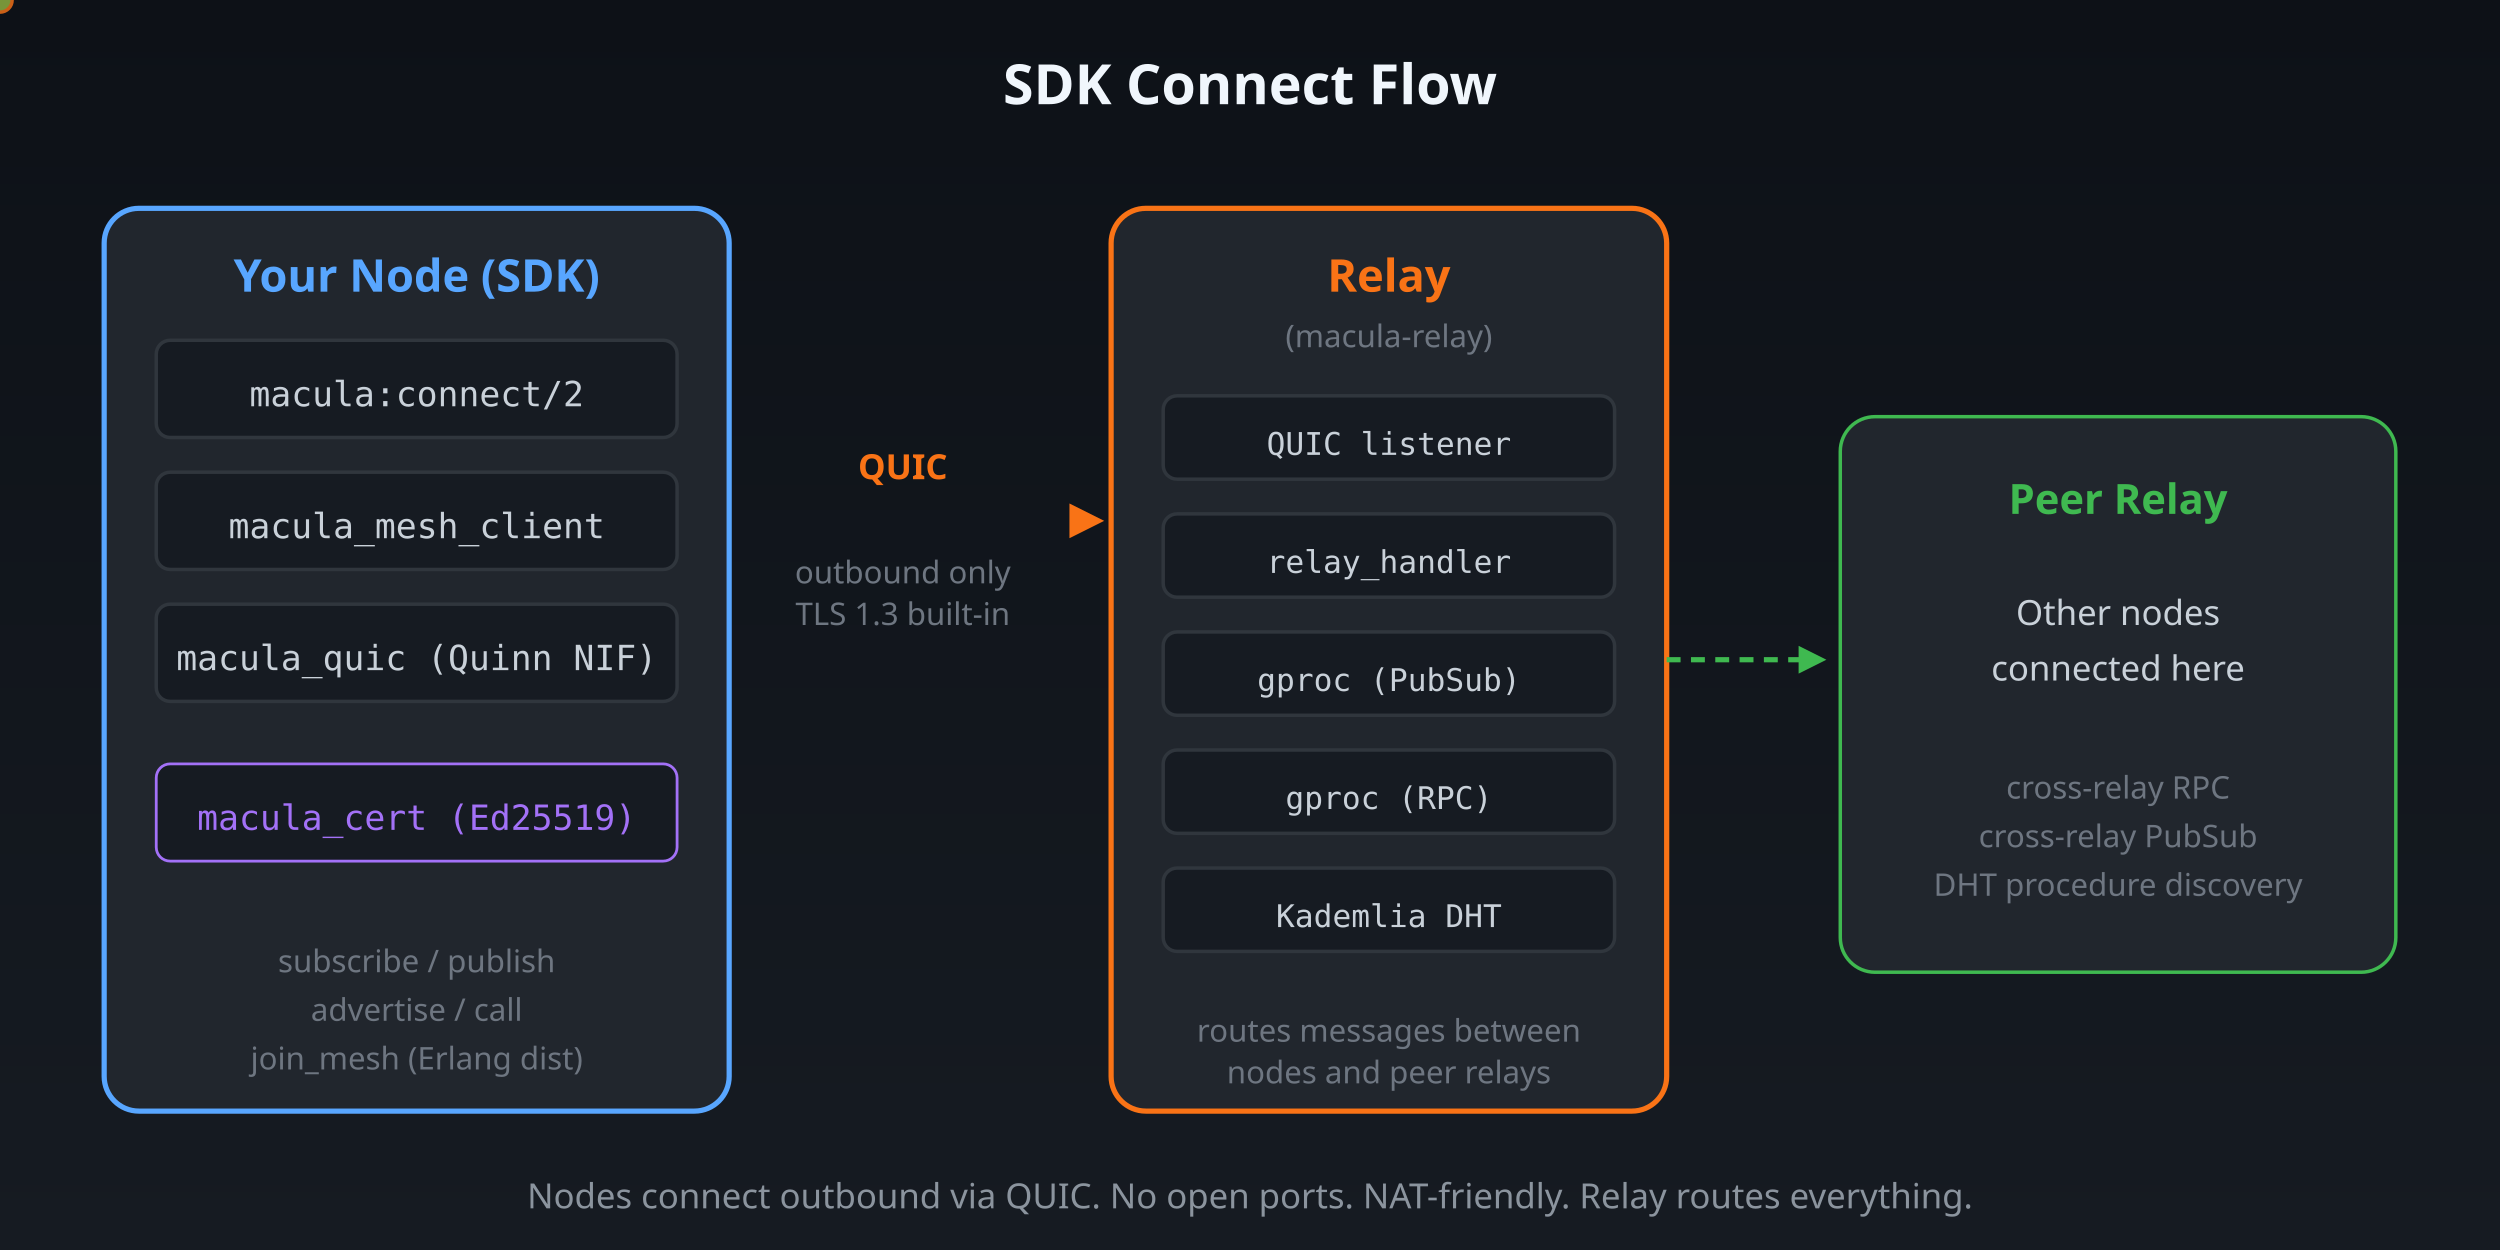
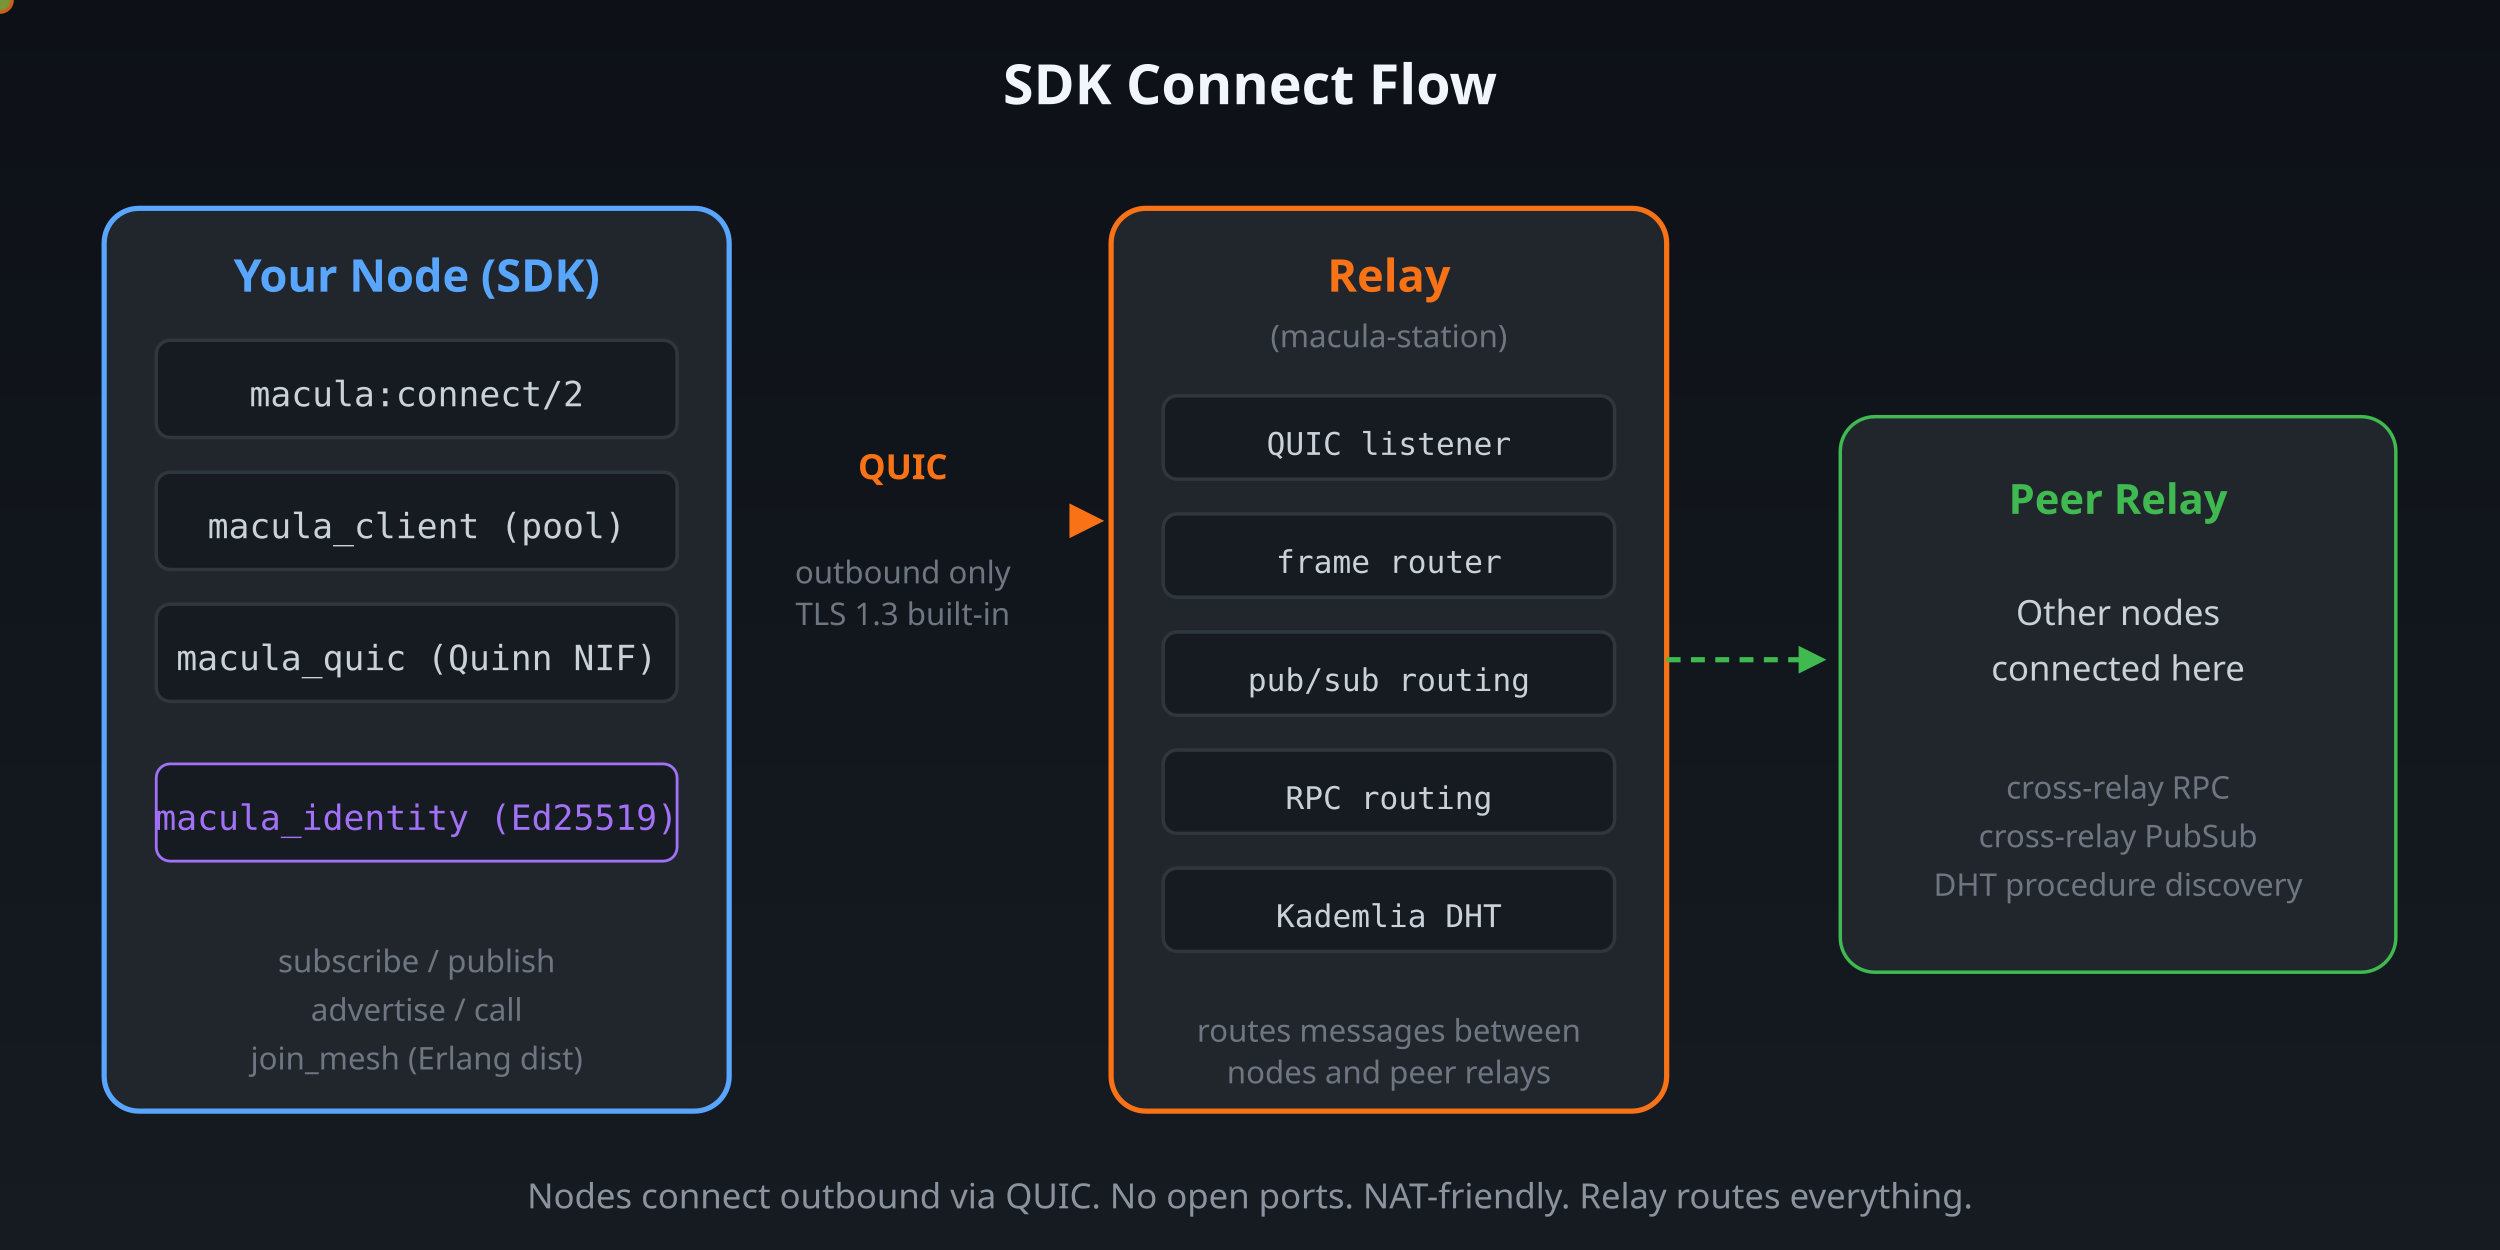
<svg xmlns="http://www.w3.org/2000/svg" viewBox="0 0 720 360" width="720" height="360">
  <defs>
    <linearGradient id="bg2" x1="0" y1="0" x2="0" y2="1">
      <stop offset="0%" stop-color="#0d1117" />
      <stop offset="100%" stop-color="#161b22" />
    </linearGradient>
    <filter id="glow2">
      <feGaussianBlur stdDeviation="3" result="blur" />
      <feMerge>
        <feMergeNode in="blur" />
        <feMergeNode in="SourceGraphic" />
      </feMerge>
    </filter>
  </defs>
  <rect width="720" height="360" fill="url(#bg2)" />
  <text x="360" y="30" text-anchor="middle" fill="#f0f6fc" font-family="system-ui, sans-serif" font-size="16" font-weight="bold">SDK Connect Flow</text>
  <rect x="30" y="60" width="180" height="260" rx="10" fill="#21262d" stroke="#58a6ff" stroke-width="1.5" />
  <text x="120" y="84" text-anchor="middle" fill="#58a6ff" font-family="system-ui, sans-serif" font-size="13" font-weight="bold">Your Node (SDK)</text>
  <rect x="45" y="98" width="150" height="28" rx="4" fill="#161b22" stroke="#30363d" />
  <text x="120" y="117" text-anchor="middle" fill="#c9d1d9" font-family="monospace" font-size="10">macula:connect/2</text>
  <rect x="45" y="136" width="150" height="28" rx="4" fill="#161b22" stroke="#30363d" />
-   <text x="120" y="155" text-anchor="middle" fill="#c9d1d9" font-family="monospace" font-size="10">macula_mesh_client</text>
+   <text x="120" y="155" text-anchor="middle" fill="#c9d1d9" font-family="monospace" font-size="10">macula_client (pool)</text>
  <rect x="45" y="174" width="150" height="28" rx="4" fill="#161b22" stroke="#30363d" />
  <text x="120" y="193" text-anchor="middle" fill="#c9d1d9" font-family="monospace" font-size="10">macula_quic (Quinn NIF)</text>
  <rect x="45" y="220" width="150" height="28" rx="4" fill="#161b22" stroke="#a371f7" stroke-width="0.8" />
-   <text x="120" y="239" text-anchor="middle" fill="#a371f7" font-family="monospace" font-size="10">macula_cert (Ed25519)</text>
+   <text x="120" y="239" text-anchor="middle" fill="#a371f7" font-family="monospace" font-size="10">macula_identity (Ed25519)</text>
  <text x="120" y="280" text-anchor="middle" fill="#6e7681" font-family="system-ui, sans-serif" font-size="9">subscribe / publish</text>
  <text x="120" y="294" text-anchor="middle" fill="#6e7681" font-family="system-ui, sans-serif" font-size="9">advertise / call</text>
  <text x="120" y="308" text-anchor="middle" fill="#6e7681" font-family="system-ui, sans-serif" font-size="9">join_mesh (Erlang dist)</text>
  <line x1="210" y1="150" x2="310" y2="150" stroke="#f97316" stroke-width="2" filter="url(#glow2)" />
  <polygon points="308,145 318,150 308,155" fill="#f97316" />
  <circle r="4" fill="#f97316" opacity="0.8">
    <animateMotion dur="2s" repeatCount="indefinite" path="M210,150 L310,150" />
    <animate attributeName="opacity" values="0.8;0.3;0.8" dur="2s" repeatCount="indefinite" />
  </circle>
  <text x="260" y="138" text-anchor="middle" fill="#f97316" font-family="system-ui, sans-serif" font-size="10" font-weight="bold">QUIC</text>
  <text x="260" y="168" text-anchor="middle" fill="#6e7681" font-family="system-ui, sans-serif" font-size="9">outbound only</text>
  <text x="260" y="180" text-anchor="middle" fill="#6e7681" font-family="system-ui, sans-serif" font-size="9">TLS 1.3 built-in</text>
  <rect x="320" y="60" width="160" height="260" rx="10" fill="#21262d" stroke="#f97316" stroke-width="1.5" />
  <text x="400" y="84" text-anchor="middle" fill="#f97316" font-family="system-ui, sans-serif" font-size="13" font-weight="bold">Relay</text>
-   <text x="400" y="100" text-anchor="middle" fill="#6e7681" font-family="system-ui, sans-serif" font-size="9">(macula-relay)</text>
+   <text x="400" y="100" text-anchor="middle" fill="#6e7681" font-family="system-ui, sans-serif" font-size="9">(macula-station)</text>
  <rect x="335" y="114" width="130" height="24" rx="4" fill="#161b22" stroke="#30363d" />
  <text x="400" y="131" text-anchor="middle" fill="#c9d1d9" font-family="monospace" font-size="9">QUIC listener</text>
  <rect x="335" y="148" width="130" height="24" rx="4" fill="#161b22" stroke="#30363d" />
-   <text x="400" y="165" text-anchor="middle" fill="#c9d1d9" font-family="monospace" font-size="9">relay_handler</text>
+   <text x="400" y="165" text-anchor="middle" fill="#c9d1d9" font-family="monospace" font-size="9">frame router</text>
  <rect x="335" y="182" width="130" height="24" rx="4" fill="#161b22" stroke="#30363d" />
-   <text x="400" y="199" text-anchor="middle" fill="#c9d1d9" font-family="monospace" font-size="9">gproc (PubSub)</text>
+   <text x="400" y="199" text-anchor="middle" fill="#c9d1d9" font-family="monospace" font-size="9">pub/sub routing</text>
  <rect x="335" y="216" width="130" height="24" rx="4" fill="#161b22" stroke="#30363d" />
-   <text x="400" y="233" text-anchor="middle" fill="#c9d1d9" font-family="monospace" font-size="9">gproc (RPC)</text>
+   <text x="400" y="233" text-anchor="middle" fill="#c9d1d9" font-family="monospace" font-size="9">RPC routing</text>
  <rect x="335" y="250" width="130" height="24" rx="4" fill="#161b22" stroke="#30363d" />
  <text x="400" y="267" text-anchor="middle" fill="#c9d1d9" font-family="monospace" font-size="9">Kademlia DHT</text>
  <text x="400" y="300" text-anchor="middle" fill="#6e7681" font-family="system-ui, sans-serif" font-size="9">routes messages between</text>
  <text x="400" y="312" text-anchor="middle" fill="#6e7681" font-family="system-ui, sans-serif" font-size="9">nodes and peer relays</text>
  <line x1="480" y1="190" x2="520" y2="190" stroke="#3fb950" stroke-width="1.5" stroke-dasharray="4,3" />
  <polygon points="518,186 526,190 518,194" fill="#3fb950" />
  <rect x="530" y="120" width="160" height="160" rx="10" fill="#21262d" stroke="#3fb950" stroke-width="1" />
  <text x="610" y="148" text-anchor="middle" fill="#3fb950" font-family="system-ui, sans-serif" font-size="12" font-weight="bold">Peer Relay</text>
  <text x="610" y="180" text-anchor="middle" fill="#c9d1d9" font-family="system-ui, sans-serif" font-size="10">Other nodes</text>
  <text x="610" y="196" text-anchor="middle" fill="#c9d1d9" font-family="system-ui, sans-serif" font-size="10">connected here</text>
  <circle r="3" fill="#3fb950" opacity="0.6">
    <animateMotion dur="3s" repeatCount="indefinite" path="M480,190 L520,190" />
    <animate attributeName="opacity" values="0.6;0.2;0.6" dur="3s" repeatCount="indefinite" />
  </circle>
  <text x="610" y="230" text-anchor="middle" fill="#6e7681" font-family="system-ui, sans-serif" font-size="9">cross-relay RPC</text>
  <text x="610" y="244" text-anchor="middle" fill="#6e7681" font-family="system-ui, sans-serif" font-size="9">cross-relay PubSub</text>
  <text x="610" y="258" text-anchor="middle" fill="#6e7681" font-family="system-ui, sans-serif" font-size="9">DHT procedure discovery</text>
  <text x="360" y="348" text-anchor="middle" fill="#8b949e" font-family="system-ui, sans-serif" font-size="10">Nodes connect outbound via QUIC. No open ports. NAT-friendly. Relay routes everything.</text>
</svg>
